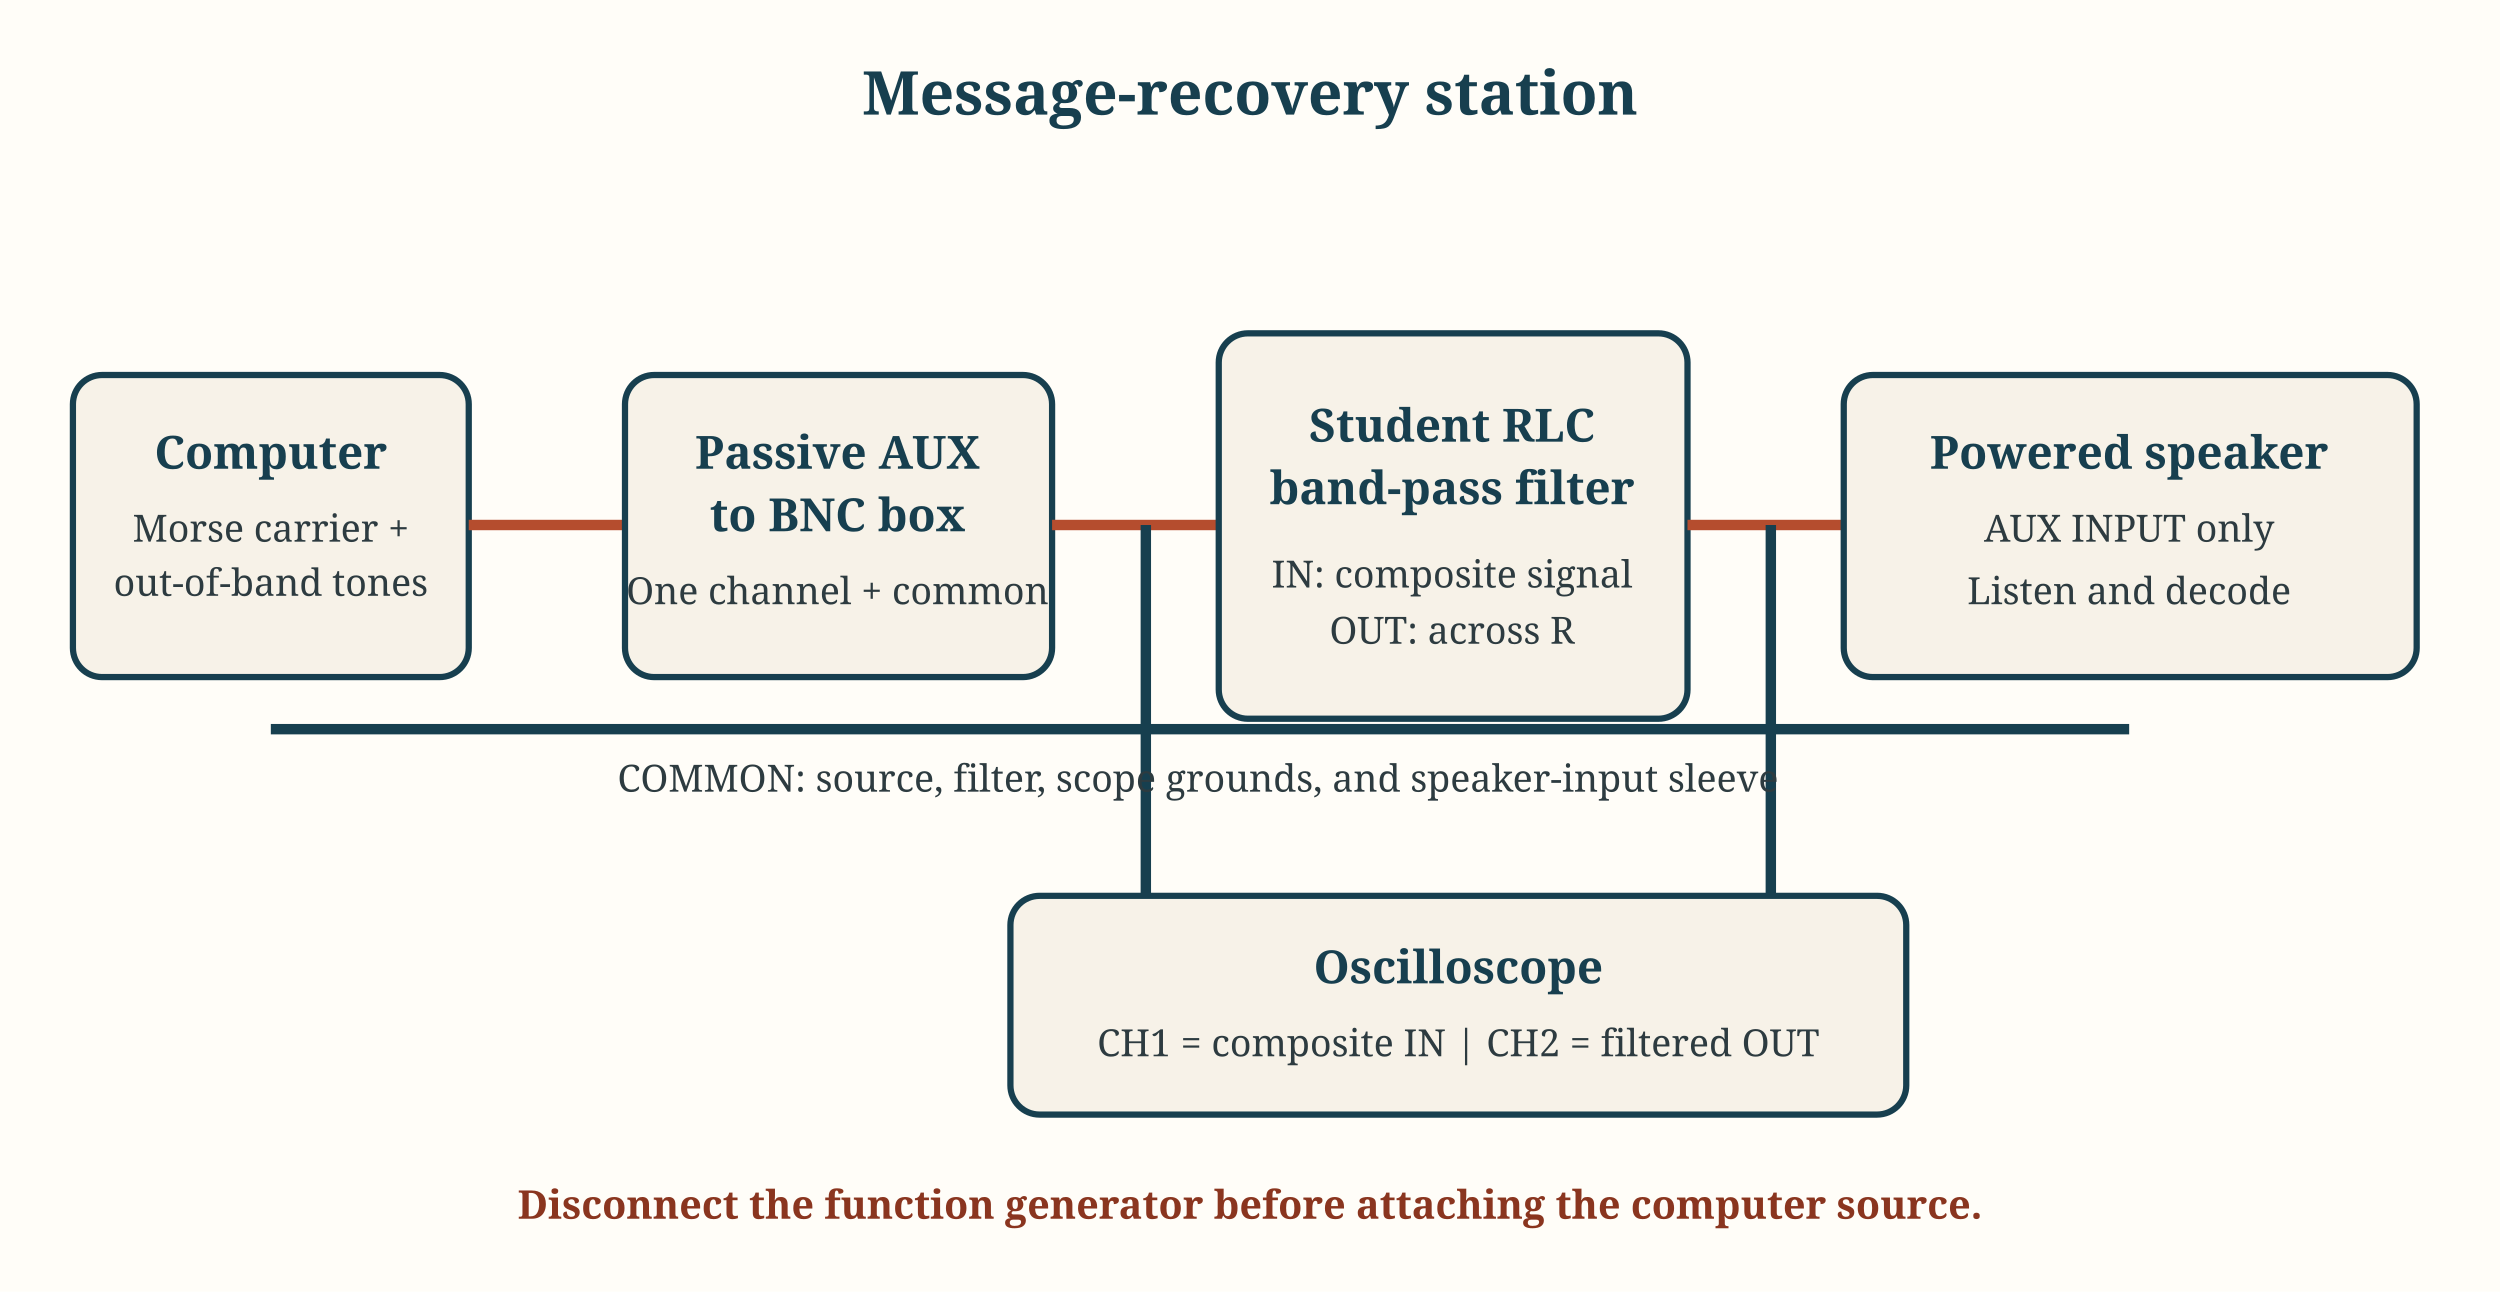
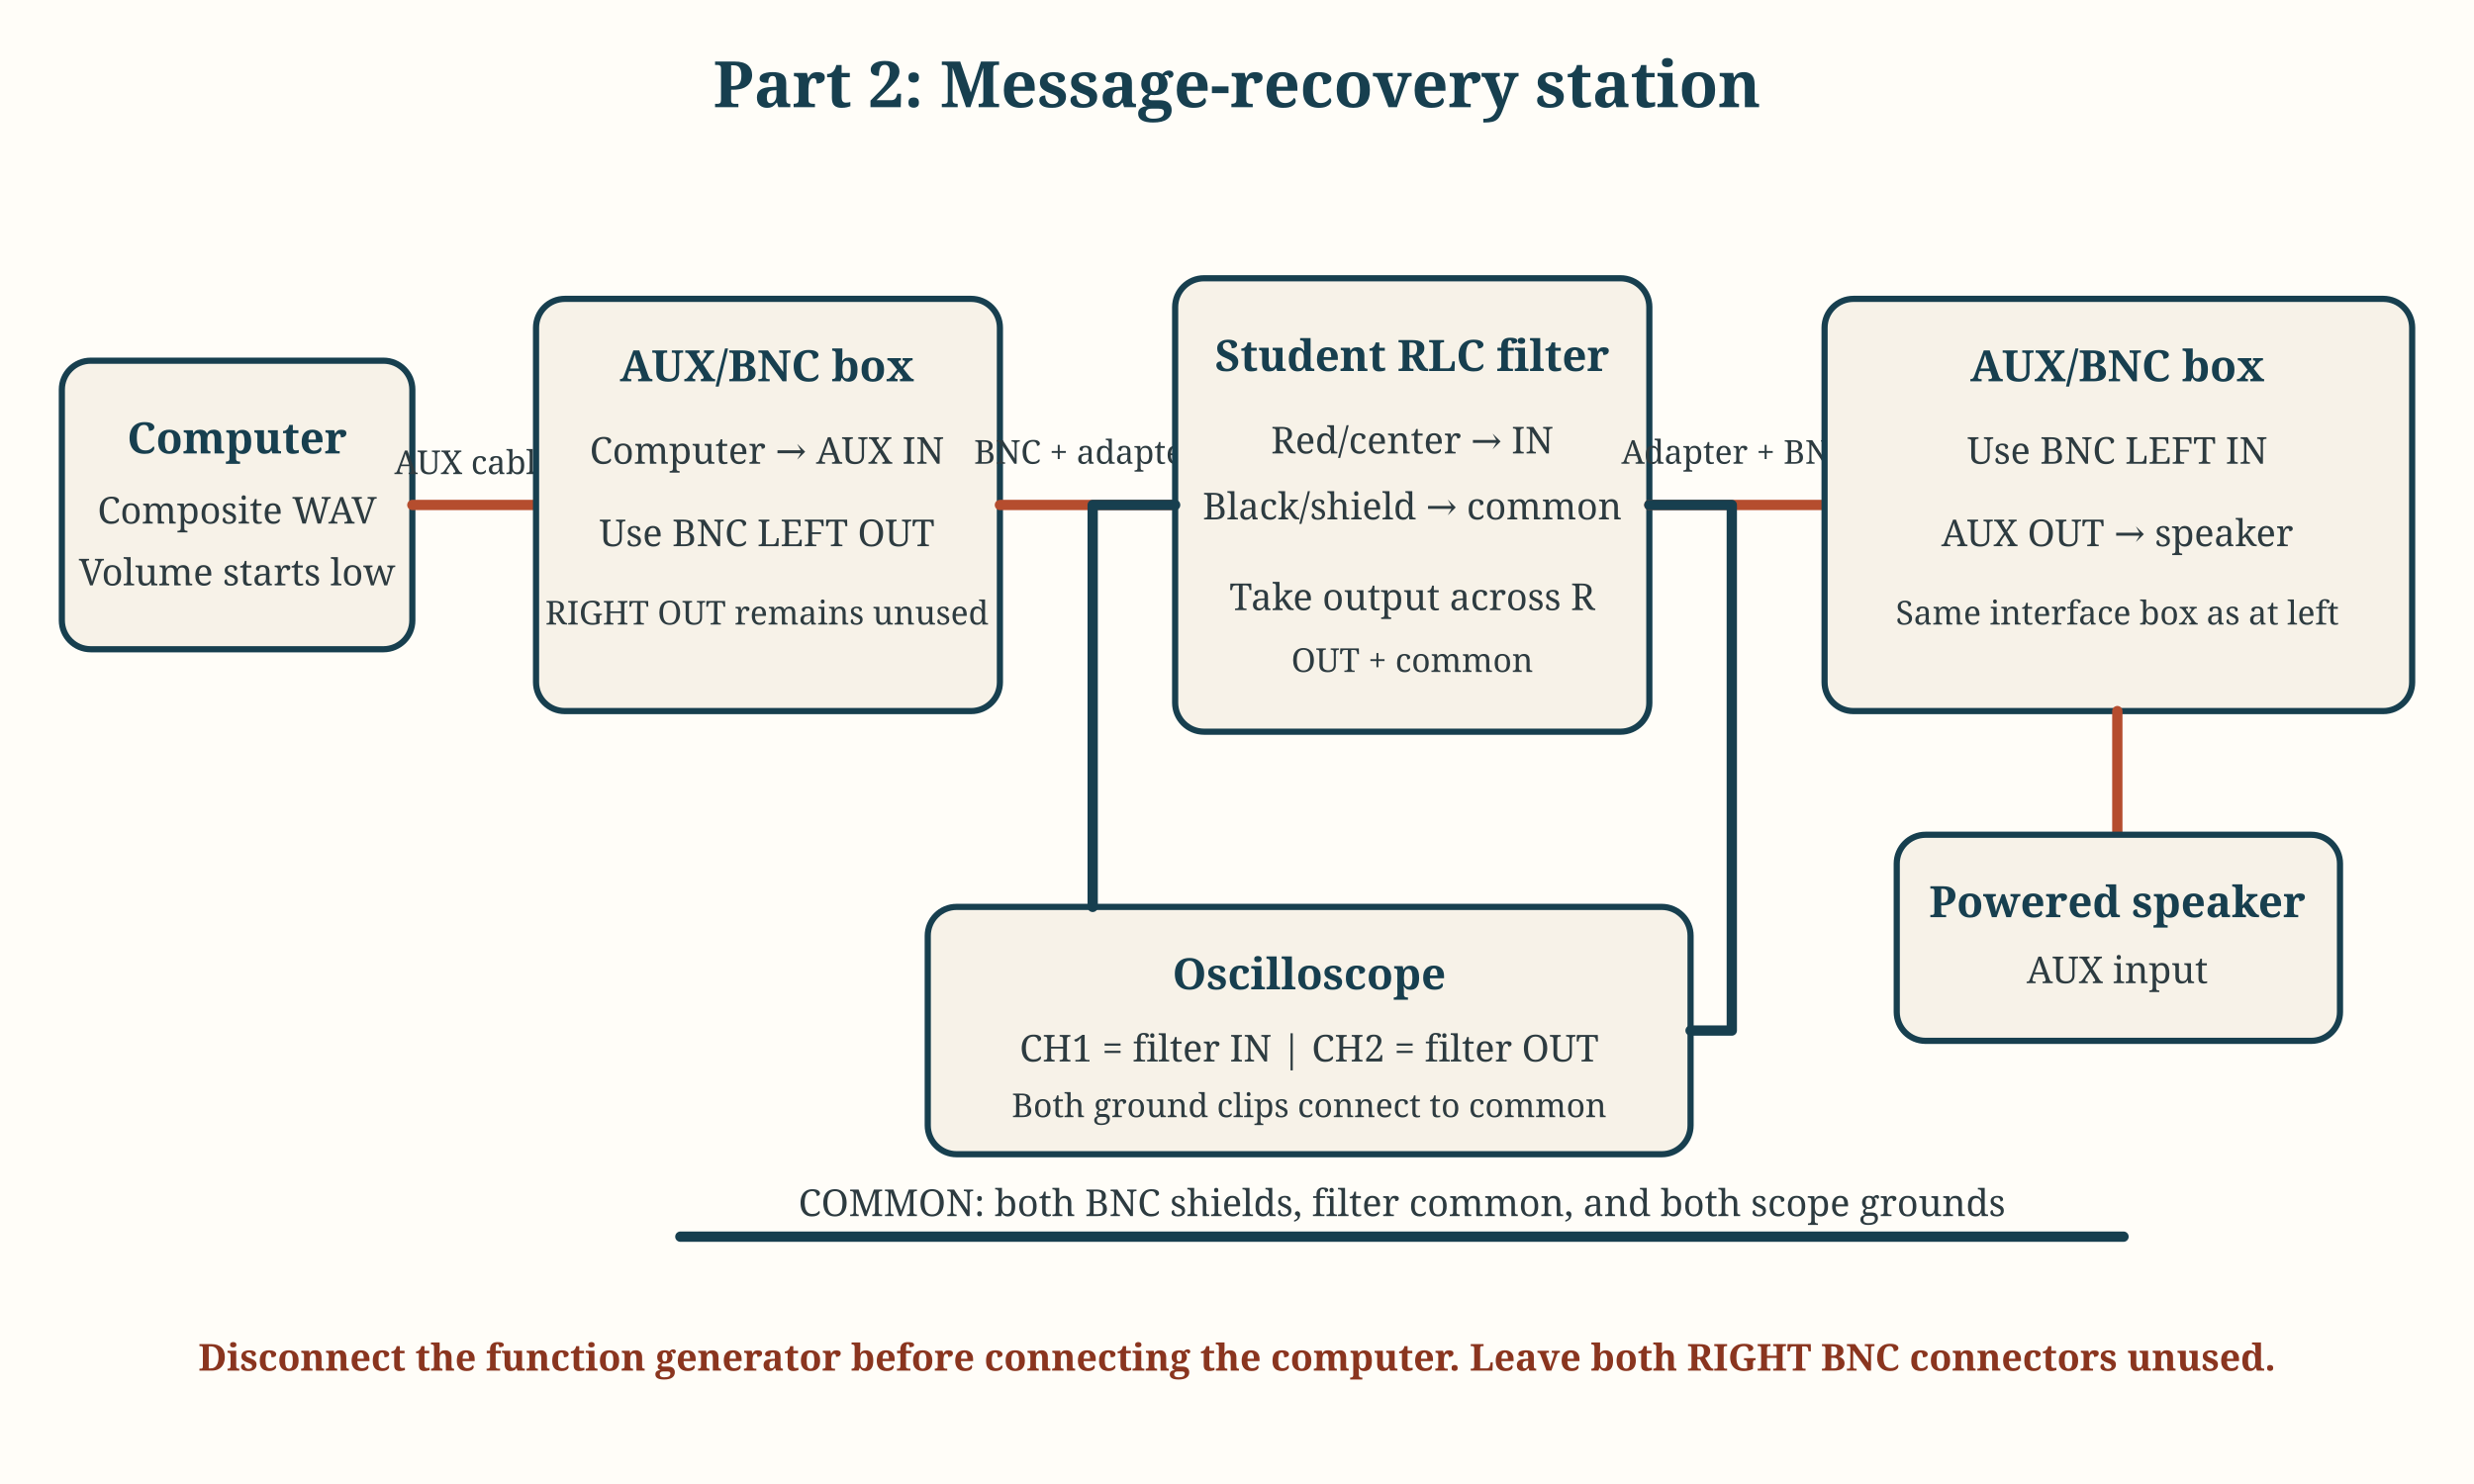
- <svg xmlns="http://www.w3.org/2000/svg" width="1200" height="620" viewBox="0 0 1200 620" role="img" aria-labelledby="title desc">
+ <svg xmlns="http://www.w3.org/2000/svg" width="1200" height="720" viewBox="0 0 1200 720" role="img" aria-labelledby="title desc">
  <defs>
-     <style>.box{fill:#f7f2e8;stroke:#173f4f;stroke-width:3}.wire{fill:none;stroke:#173f4f;stroke-width:5}.signal{fill:none;stroke:#b54d2e;stroke-width:5}.title{font:700 29px Georgia,serif;fill:#173f4f}.label{font:700 22px Georgia,serif;fill:#173f4f}.text{font:18px Georgia,serif;fill:#2d3b40}.note{font:700 19px Georgia,serif;fill:#8a351f}</style>
+     <style>.box{fill:#f7f2e8;stroke:#173f4f;stroke-width:3}.wire{fill:none;stroke:#173f4f;stroke-width:5;stroke-linecap:round;stroke-linejoin:round}.signal{fill:none;stroke:#b54d2e;stroke-width:5;stroke-linecap:round;stroke-linejoin:round}.title{font:700 31px Georgia,serif;fill:#173f4f}.label{font:700 21px Georgia,serif;fill:#173f4f}.text{font:18px Georgia,serif;fill:#2d3b40}.note{font:700 18px Georgia,serif;fill:#8a351f}.small{font:16px Georgia,serif;fill:#2d3b40}</style>
  </defs>
-   <rect width="1200" height="620" fill="#fffdf8" />
-   <text class="title" x="600" y="55" text-anchor="middle">Message-recovery station</text>
-   <rect class="box" x="35" y="180" width="190" height="145" rx="14" />
-   <text class="label" x="130" y="225" text-anchor="middle">Computer</text>
-   <text class="text" x="130" y="260" text-anchor="middle">Morse carrier +</text>
-   <text class="text" x="130" y="286" text-anchor="middle">out-of-band tones</text>
-   <path class="signal" d="M225 252 H300" />
-   <rect class="box" x="300" y="180" width="205" height="145" rx="14" />
-   <text class="label" x="402" y="225" text-anchor="middle">Passive AUX</text>
-   <text class="label" x="402" y="255" text-anchor="middle">to BNC box</text>
-   <text class="text" x="402" y="290" text-anchor="middle">One channel + common</text>
-   <path class="signal" d="M505 252 H585" />
-   <rect class="box" x="585" y="160" width="225" height="185" rx="14" />
-   <text class="label" x="697" y="212" text-anchor="middle">Student RLC</text>
-   <text class="label" x="697" y="242" text-anchor="middle">band-pass filter</text>
-   <text class="text" x="697" y="282" text-anchor="middle">IN: composite signal</text>
-   <text class="text" x="697" y="309" text-anchor="middle">OUT: across R</text>
-   <path class="signal" d="M810 252 H885" />
-   <rect class="box" x="885" y="180" width="275" height="145" rx="14" />
-   <text class="label" x="1022" y="225" text-anchor="middle">Powered speaker</text>
-   <text class="text" x="1022" y="260" text-anchor="middle">AUX INPUT only</text>
-   <text class="text" x="1022" y="290" text-anchor="middle">Listen and decode</text>
-   <rect class="box" x="485" y="430" width="430" height="105" rx="14" />
-   <text class="label" x="700" y="472" text-anchor="middle">Oscilloscope</text>
-   <text class="text" x="700" y="507" text-anchor="middle">CH1 = composite IN | CH2 = filtered OUT</text>
-   <path class="wire" d="M550 252 V430" />
-   <path class="wire" d="M850 252 V430" />
-   <path class="wire" d="M130 350 H1022" />
-   <text class="text" x="575" y="380" text-anchor="middle">COMMON: source, filter, scope grounds, and speaker-input sleeve</text>
-   <text class="note" x="600" y="585" text-anchor="middle">Disconnect the function generator before attaching the computer source.</text>
+   <rect width="1200" height="720" fill="#fffdf8" />
+   <text class="title" x="600" y="52" text-anchor="middle">Part 2: Message-recovery station</text>
+   <rect class="box" x="30" y="175" width="170" height="140" rx="14" fill="#f7f2e8" stroke="#173f4f" stroke-width="3" />
+   <text class="label" x="115" y="220" text-anchor="middle">Computer</text>
+   <text class="text" x="115" y="254" text-anchor="middle">Composite WAV</text>
+   <text class="text" x="115" y="284" text-anchor="middle">Volume starts low</text>
+   <path class="signal" d="M200 245 H260" fill="none" stroke="#b54d2e" stroke-width="5" />
+   <text class="small" x="230" y="230" text-anchor="middle">AUX cable</text>
+   <rect class="box" x="260" y="145" width="225" height="200" rx="14" fill="#f7f2e8" stroke="#173f4f" stroke-width="3" />
+   <text class="label" x="372" y="185" text-anchor="middle">AUX/BNC box</text>
+   <text class="text" x="372" y="225" text-anchor="middle">Computer → AUX IN</text>
+   <text class="text" x="372" y="265" text-anchor="middle">Use BNC LEFT OUT</text>
+   <text class="small" x="372" y="303" text-anchor="middle">RIGHT OUT remains unused</text>
+   <path class="signal" d="M485 245 H570" fill="none" stroke="#b54d2e" stroke-width="5" />
+   <text class="small" x="527" y="225" text-anchor="middle">BNC + adapter</text>
+   <rect class="box" x="570" y="135" width="230" height="220" rx="14" fill="#f7f2e8" stroke="#173f4f" stroke-width="3" />
+   <text class="label" x="685" y="180" text-anchor="middle">Student RLC filter</text>
+   <text class="text" x="685" y="220" text-anchor="middle">Red/center → IN</text>
+   <text class="text" x="685" y="252" text-anchor="middle">Black/shield → common</text>
+   <text class="text" x="685" y="296" text-anchor="middle">Take output across R</text>
+   <text class="small" x="685" y="326" text-anchor="middle">OUT + common</text>
+   <path class="signal" d="M800 245 H885" fill="none" stroke="#b54d2e" stroke-width="5" />
+   <text class="small" x="842" y="225" text-anchor="middle">Adapter + BNC</text>
+   <rect class="box" x="885" y="145" width="285" height="200" rx="14" fill="#f7f2e8" stroke="#173f4f" stroke-width="3" />
+   <text class="label" x="1027" y="185" text-anchor="middle">AUX/BNC box</text>
+   <text class="text" x="1027" y="225" text-anchor="middle">Use BNC LEFT IN</text>
+   <text class="text" x="1027" y="265" text-anchor="middle">AUX OUT → speaker</text>
+   <text class="small" x="1027" y="303" text-anchor="middle">Same interface box as at left</text>
+   <path class="signal" d="M1027 345 V405" fill="none" stroke="#b54d2e" stroke-width="5" />
+   <rect class="box" x="920" y="405" width="215" height="100" rx="14" fill="#f7f2e8" stroke="#173f4f" stroke-width="3" />
+   <text class="label" x="1027" y="445" text-anchor="middle">Powered speaker</text>
+   <text class="text" x="1027" y="477" text-anchor="middle">AUX input</text>
+   <rect class="box" x="450" y="440" width="370" height="120" rx="14" fill="#f7f2e8" stroke="#173f4f" stroke-width="3" />
+   <text class="label" x="635" y="480" text-anchor="middle">Oscilloscope</text>
+   <text class="text" x="635" y="515" text-anchor="middle">CH1 = filter IN | CH2 = filter OUT</text>
+   <text class="small" x="635" y="542" text-anchor="middle">Both ground clips connect to common</text>
+   <path class="wire" d="M570 245 H530 V440" fill="none" stroke="#173f4f" stroke-width="5" />
+   <path class="wire" d="M800 245 H840 V500 H820" fill="none" stroke="#173f4f" stroke-width="5" />
+   <path class="wire" d="M330 600 H1030" fill="none" stroke="#173f4f" stroke-width="5" />
+   <text class="text" x="680" y="590" text-anchor="middle">COMMON: both BNC shields, filter common, and both scope grounds</text>
+   <text class="note" x="600" y="665" text-anchor="middle">Disconnect the function generator before connecting the computer. Leave both RIGHT BNC connectors unused.</text>
</svg>
